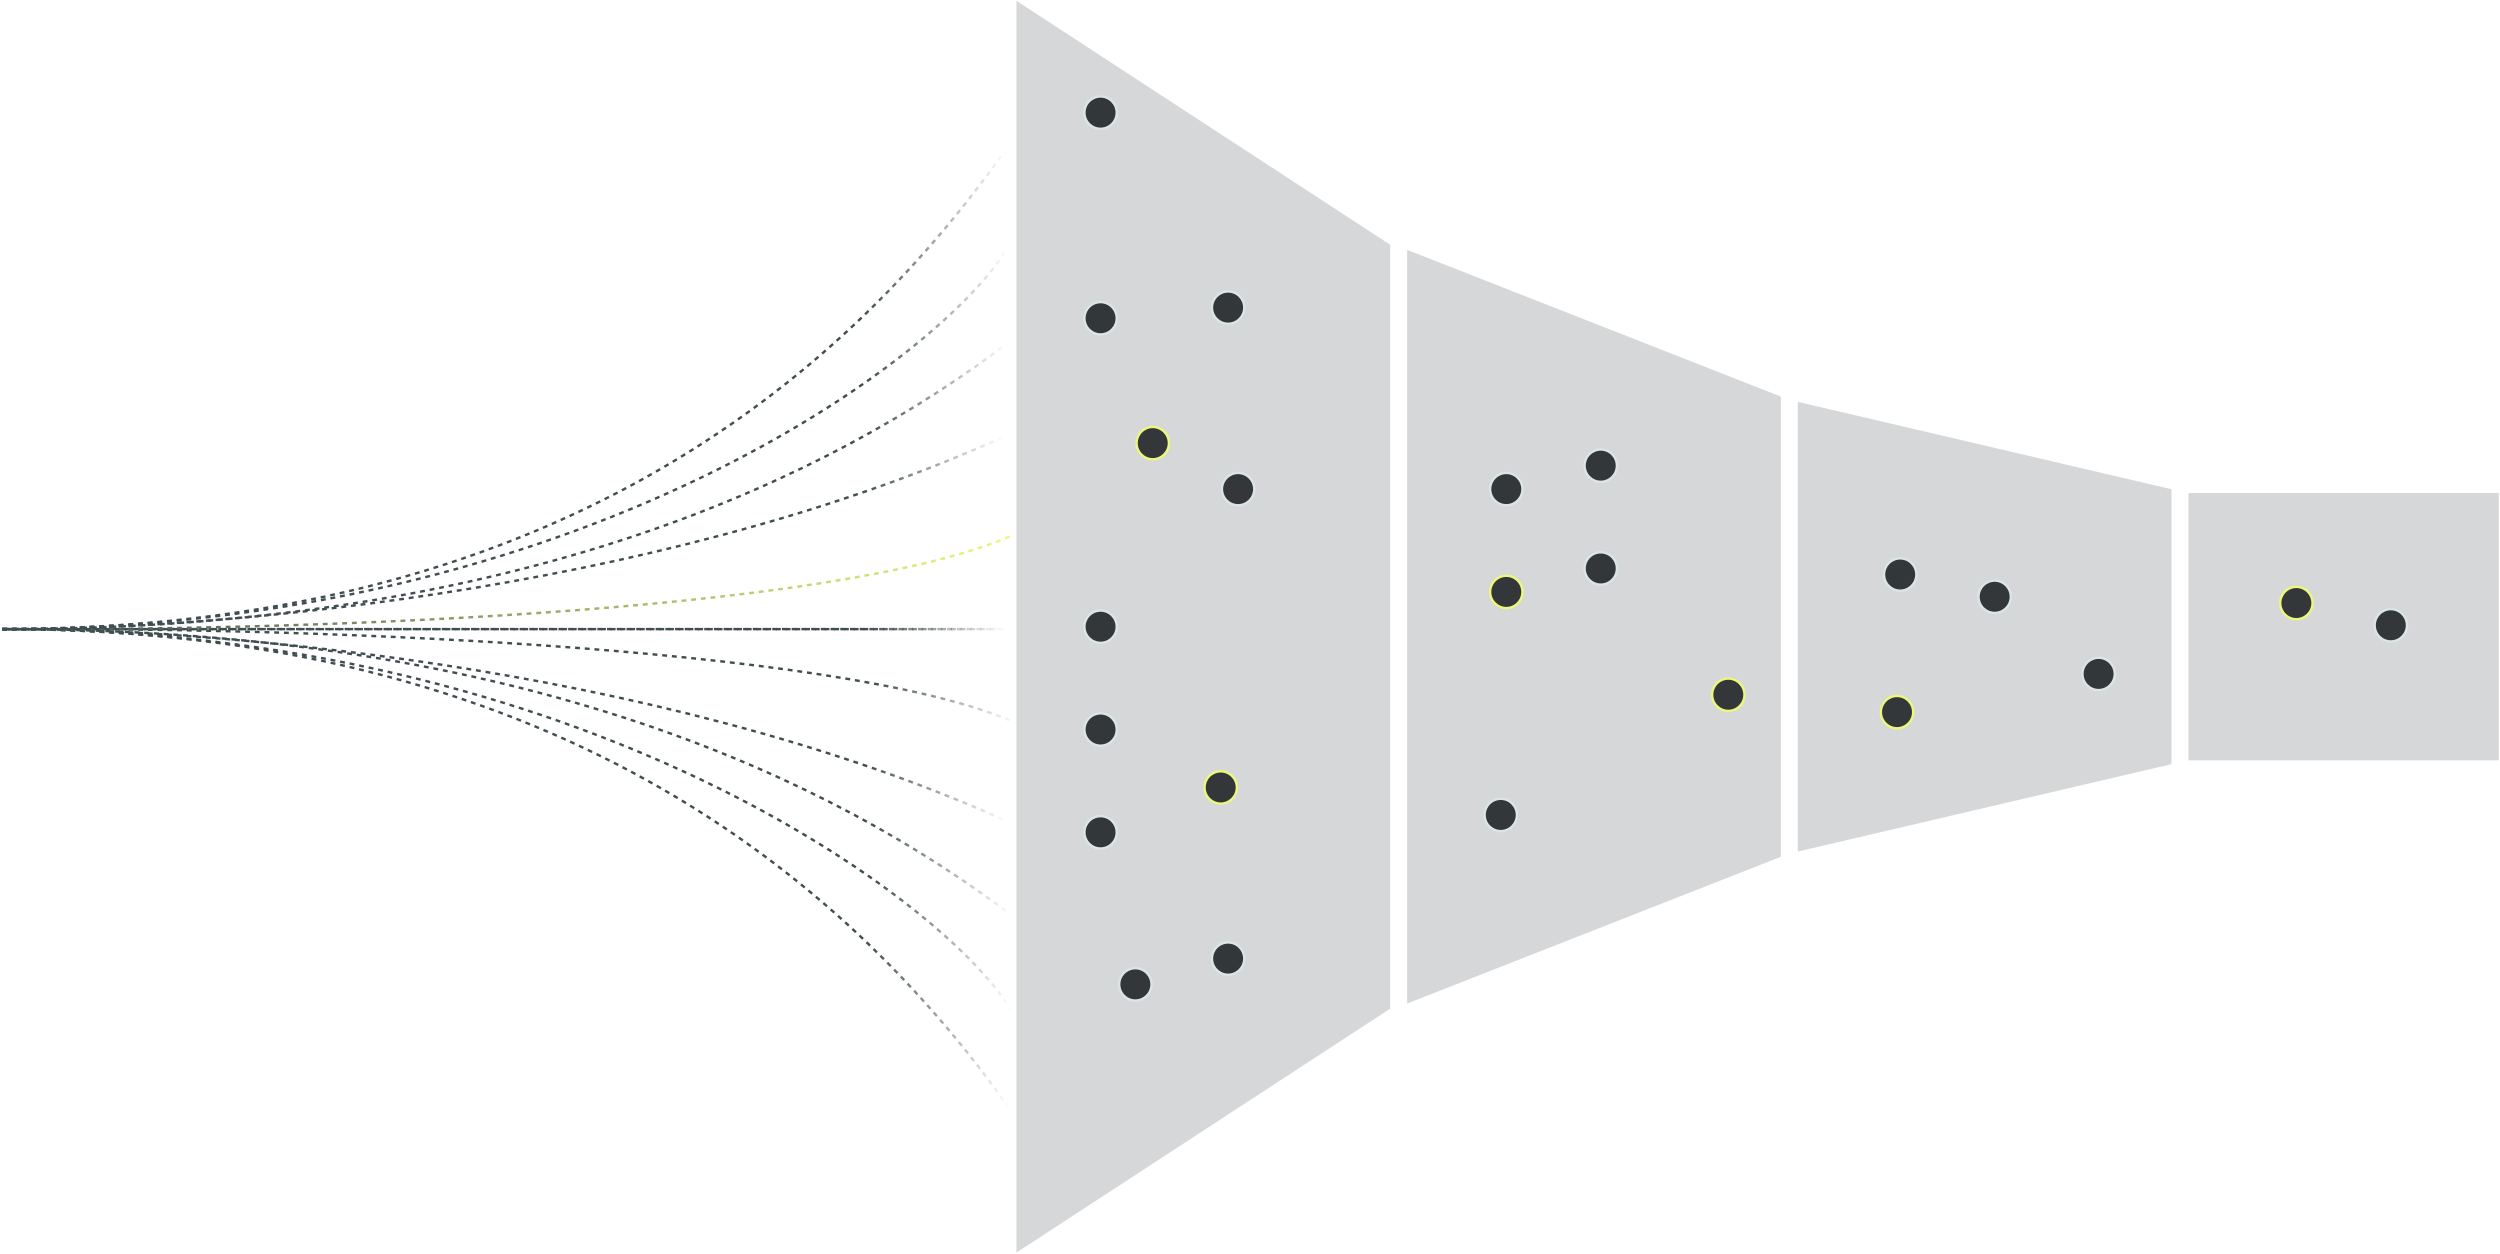
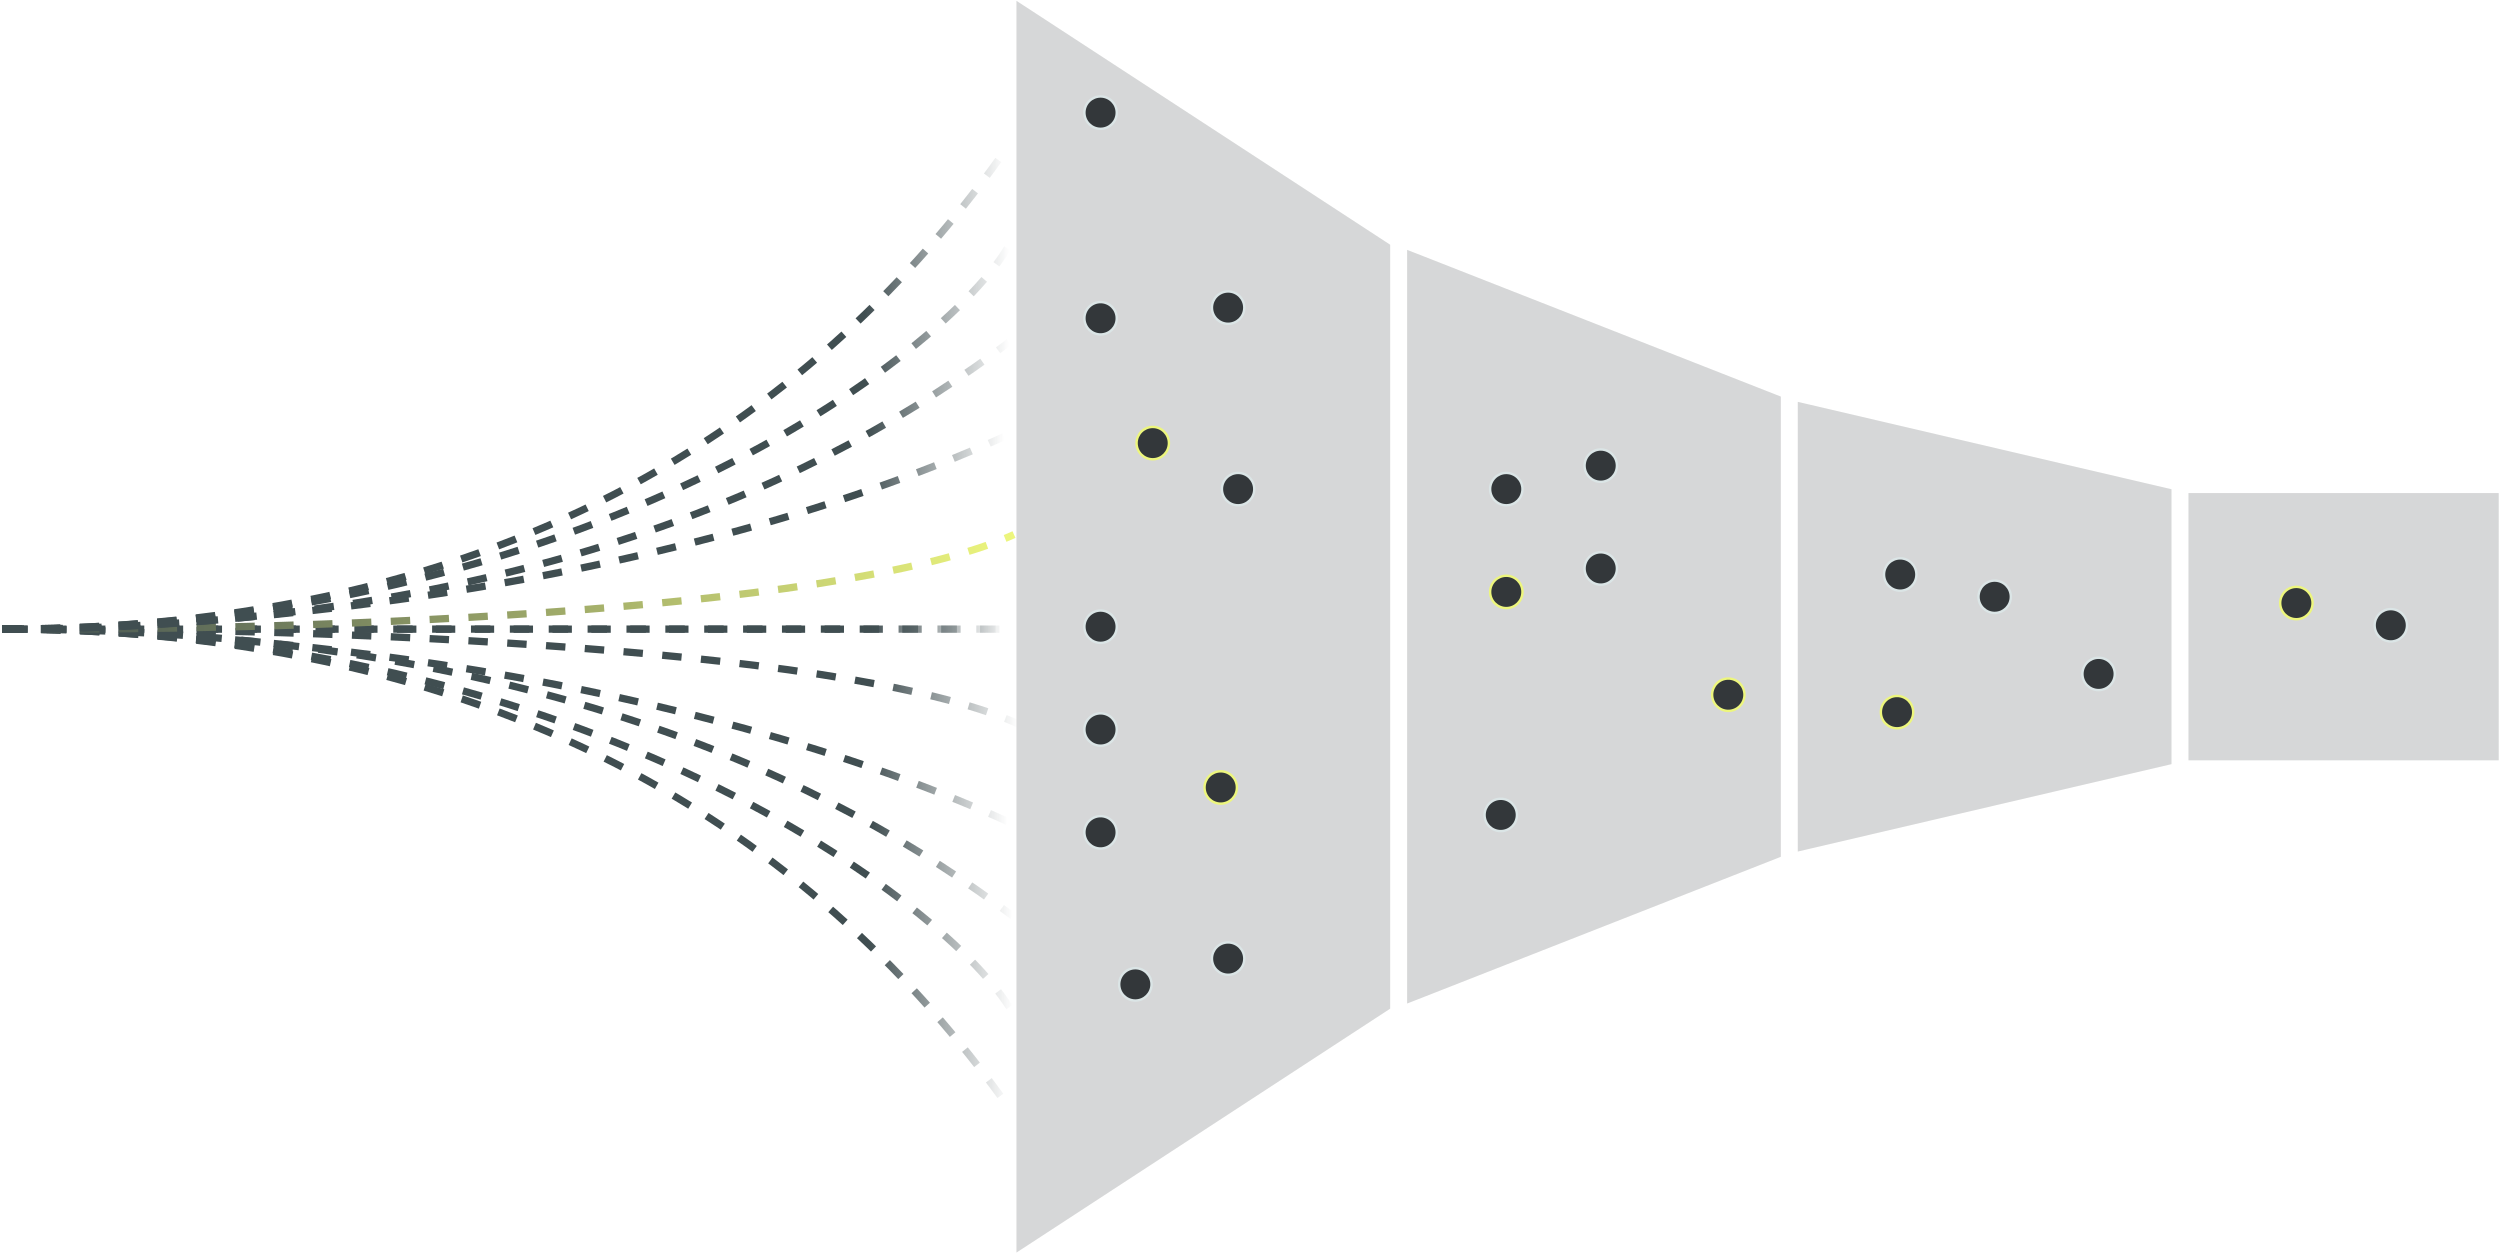
<svg xmlns="http://www.w3.org/2000/svg" width="1029" height="516" viewBox="0 0 1029 516" fill="none">
  <g opacity="0.2">
    <path fill-rule="evenodd" clip-rule="evenodd" d="M418.874 514.642L571.693 414.899L571.693 258.052L571.693 257.845L571.693 100.999L418.874 1.256L418.874 257.845L418.874 514.642Z" fill="#33373A" />
    <path d="M571.693 414.899L571.966 415.318L572.193 415.17L572.193 414.899L571.693 414.899ZM418.874 514.642L418.374 514.642L418.374 515.565L419.147 515.06L418.874 514.642ZM571.693 258.052L572.193 258.052L571.693 258.052ZM571.693 257.845L571.193 257.845L571.693 257.845ZM571.693 100.999L572.193 100.999L572.193 100.728L571.966 100.58L571.693 100.999ZM418.874 1.256L419.147 0.837L418.374 0.333L418.374 1.256L418.874 1.256ZM418.874 257.845L418.374 257.845L418.874 257.845ZM571.42 414.48L418.601 514.223L419.147 515.06L571.966 415.318L571.42 414.48ZM571.193 258.052L571.193 414.899L572.193 414.899L572.193 258.052L571.193 258.052ZM572.193 258.052L572.193 257.845L571.193 257.845L571.193 258.052L572.193 258.052ZM572.193 257.845L572.193 100.999L571.193 100.999L571.193 257.845L572.193 257.845ZM571.966 100.58L419.147 0.837L418.601 1.675L571.42 101.417L571.966 100.58ZM418.374 1.256L418.374 257.845L419.374 257.845L419.374 1.256L418.374 1.256ZM419.374 514.642L419.374 257.845L418.374 257.845L418.374 514.642L419.374 514.642Z" fill="#33373A" />
  </g>
  <g opacity="0.2">
    <path fill-rule="evenodd" clip-rule="evenodd" d="M579.673 103.573L732.492 163.574L732.492 257.847L732.492 352.323L579.673 412.323L579.673 258.049L579.673 103.573Z" fill="#33373A" />
    <path d="M732.492 163.574L732.992 163.574L732.992 163.233L732.675 163.108L732.492 163.574ZM579.673 103.573L579.856 103.108L579.173 102.84L579.173 103.573L579.673 103.573ZM732.492 257.847L732.992 257.847L732.492 257.847ZM732.492 352.323L732.675 352.788L732.992 352.664L732.992 352.323L732.492 352.323ZM579.673 412.323L579.173 412.323L579.173 413.057L579.856 412.789L579.673 412.323ZM579.673 258.049L579.173 258.049L579.673 258.049ZM732.675 163.108L579.856 103.108L579.491 104.039L732.31 164.039L732.675 163.108ZM732.992 257.847L732.992 163.574L731.992 163.574L731.992 257.847L732.992 257.847ZM731.992 257.847L731.992 352.323L732.992 352.323L732.992 257.847L731.992 257.847ZM732.31 351.857L579.491 411.858L579.856 412.789L732.675 352.788L732.31 351.857ZM580.173 412.323L580.173 258.049L579.173 258.049L579.173 412.323L580.173 412.323ZM579.173 103.573L579.173 258.049L580.173 258.049L580.173 103.573L579.173 103.573Z" fill="#33373A" />
  </g>
  <g opacity="0.2">
    <path fill-rule="evenodd" clip-rule="evenodd" d="M740.472 166.029L893.291 201.77L893.291 257.851L893.291 258.046L893.291 314.128L740.472 349.868L740.472 258.046L740.472 166.029Z" fill="#33373A" />
    <path d="M893.291 201.77L893.791 201.77L893.791 201.373L893.405 201.283L893.291 201.77ZM740.472 166.029L740.586 165.542L739.972 165.399L739.972 166.029L740.472 166.029ZM893.291 314.128L893.405 314.615L893.791 314.524L893.791 314.128L893.291 314.128ZM740.472 349.868L739.972 349.868L739.972 350.499L740.586 350.355L740.472 349.868ZM740.472 258.046L739.972 258.046L740.472 258.046ZM893.405 201.283L740.586 165.542L740.358 166.516L893.177 202.256L893.405 201.283ZM893.791 257.851L893.791 201.77L892.791 201.77L892.791 257.851L893.791 257.851ZM892.791 257.851L892.791 258.046L893.791 258.046L893.791 257.851L892.791 257.851ZM892.791 258.046L892.791 314.128L893.791 314.128L893.791 258.046L892.791 258.046ZM893.177 313.641L740.358 349.381L740.586 350.355L893.405 314.615L893.177 313.641ZM740.972 349.868L740.972 258.046L739.972 258.046L739.972 349.868L740.972 349.868ZM739.972 166.029L739.972 258.046L740.972 258.046L740.972 166.029L739.972 166.029Z" fill="#33373A" />
  </g>
  <rect opacity="0.2" x="901.271" y="312.452" width="109.007" height="126.704" transform="rotate(-90 901.271 312.452)" fill="#33373A" stroke="#33373A" />
-   <path d="M3.39 258.956C100.512 258.956 318.762 258.956 414.788 258.956" stroke="url(#paint0_linear_76_1171)" stroke-dasharray="2 2" />
-   <path d="M0.888 258.929C108.954 258.157 345.008 264.514 418.874 297.856" stroke="url(#paint1_linear_76_1171)" stroke-dasharray="2 2" />
-   <path d="M0.848 258.948C77.11 258.33 268.694 272.201 414.785 338.145" stroke="url(#paint2_linear_76_1171)" stroke-dasharray="2 2" />
-   <path d="M3.39 258.957C216.784 258.957 343.998 321.937 416.84 377.045" stroke="url(#paint3_linear_76_1171)" stroke-dasharray="2 2" />
-   <path d="M0.848 258.928C239.89 258.928 391.189 371.95 416.838 416.87" stroke="url(#paint4_linear_76_1171)" stroke-dasharray="2 2" />
-   <path d="M1.057 258.928C224.71 258.928 346.862 359.262 415.803 456.696" stroke="url(#paint5_linear_76_1171)" stroke-dasharray="2 2" />
-   <path d="M1.85 258.94C98.972 258.94 317.223 258.94 413.249 258.94" stroke="url(#paint6_linear_76_1171)" stroke-dasharray="2 2" />
-   <path d="M0.881 258.938C108.946 259.71 343.487 253.383 417.353 220.041" stroke="url(#paint7_linear_76_1171)" stroke-dasharray="2 2" />
-   <path d="M0.865 258.938C77.126 259.555 267.158 245.696 413.249 179.752" stroke="url(#paint8_linear_76_1171)" stroke-dasharray="2 2" />
-   <path d="M1.85 258.941C215.244 258.941 342.459 195.96 415.301 140.853" stroke="url(#paint9_linear_76_1171)" stroke-dasharray="2 2" />
-   <path d="M0.825 258.938C239.867 258.938 389.652 145.946 415.301 101.026" stroke="url(#paint10_linear_76_1171)" stroke-dasharray="2 2" />
-   <path d="M0.881 258.937C224.534 258.937 345.334 158.635 414.275 61.2" stroke="url(#paint11_linear_76_1171)" stroke-dasharray="2 2" />
+   <path d="M3.39 258.956C100.512 258.956 318.762 258.956 414.788 258.956" stroke="url(#paint0_linear_76_1171)" stroke-width="3" stroke-dasharray="8 8" />
+   <path d="M0.888 258.929C108.954 258.157 345.008 264.514 418.874 297.856" stroke="url(#paint1_linear_76_1171)" stroke-width="3" stroke-dasharray="8 8" />
+   <path d="M0.848 258.948C77.11 258.33 268.694 272.201 414.785 338.145" stroke="url(#paint2_linear_76_1171)" stroke-width="3" stroke-dasharray="8 8" />
+   <path d="M3.39 258.957C216.784 258.957 343.998 321.937 416.84 377.045" stroke="url(#paint3_linear_76_1171)" stroke-width="3" stroke-dasharray="8 8" />
+   <path d="M0.848 258.928C239.89 258.928 391.189 371.95 416.838 416.87" stroke="url(#paint4_linear_76_1171)" stroke-width="3" stroke-dasharray="8 8" />
+   <path d="M1.057 258.928C224.71 258.928 346.862 359.262 415.803 456.696" stroke="url(#paint5_linear_76_1171)" stroke-width="3" stroke-dasharray="8 8" />
+   <path d="M1.85 258.94C98.972 258.94 317.223 258.94 413.249 258.94" stroke="url(#paint6_linear_76_1171)" stroke-width="3" stroke-dasharray="8 8" />
+   <path d="M0.881 258.938C108.946 259.71 343.487 253.383 417.353 220.041" stroke="url(#paint7_linear_76_1171)" stroke-width="3" stroke-dasharray="8 8" />
+   <path d="M0.865 258.938C77.126 259.555 267.158 245.696 413.249 179.752" stroke="url(#paint8_linear_76_1171)" stroke-width="3" stroke-dasharray="8 8" />
+   <path d="M1.85 258.941C215.244 258.941 342.459 195.96 415.301 140.853" stroke="url(#paint9_linear_76_1171)" stroke-width="3" stroke-dasharray="8 8" />
+   <path d="M0.825 258.938C239.867 258.938 389.652 145.946 415.301 101.026" stroke="url(#paint10_linear_76_1171)" stroke-width="3" stroke-dasharray="8 8" />
+   <path d="M0.881 258.937C224.534 258.937 345.334 158.635 414.275 61.2" stroke="url(#paint11_linear_76_1171)" stroke-width="3" stroke-dasharray="8 8" />
  <circle cx="467.313" cy="405.166" r="6.659" transform="rotate(-90 467.313 405.166)" fill="#33373A" stroke="#DBE5E6" />
  <circle cx="505.495" cy="394.56" r="6.659" transform="rotate(-90 505.495 394.56)" fill="#33373A" stroke="#DBE5E6" />
  <circle cx="452.995" cy="342.589" r="6.659" transform="rotate(-90 452.995 342.589)" fill="#33373A" stroke="#DBE5E6" />
  <circle cx="452.995" cy="300.271" r="6.659" transform="rotate(-90 452.995 300.271)" fill="#33373A" stroke="#DBE5E6" />
  <circle cx="617.709" cy="335.43" r="6.659" transform="rotate(-90 617.709 335.43)" fill="#33373A" stroke="#DBE5E6" />
  <circle cx="619.991" cy="243.634" r="6.659" transform="rotate(-90 619.991 243.634)" fill="#33373A" stroke="#EDF67D" />
  <circle cx="619.991" cy="201.315" r="6.659" transform="rotate(-90 619.991 201.315)" fill="#33373A" stroke="#DBE5E6" />
  <circle cx="711.369" cy="285.952" r="6.659" transform="rotate(-90 711.369 285.952)" fill="#33373A" stroke="#EDF67D" />
  <circle cx="780.816" cy="293.111" r="6.659" transform="rotate(-90 780.816 293.111)" fill="#33373A" stroke="#EDF67D" />
  <circle cx="782.127" cy="236.475" r="6.659" transform="rotate(-90 782.127 236.475)" fill="#33373A" stroke="#DBE5E6" />
  <circle cx="821.005" cy="245.63" r="6.659" transform="rotate(-90 821.005 245.63)" fill="#33373A" stroke="#DBE5E6" />
  <circle cx="945.185" cy="248.211" r="6.659" transform="rotate(-90 945.185 248.211)" fill="#33373A" stroke="#EDF67D" />
  <circle cx="984.061" cy="257.367" r="6.659" transform="rotate(-90 984.061 257.367)" fill="#33373A" stroke="#DBE5E6" />
  <circle cx="863.786" cy="277.387" r="6.659" transform="rotate(-90 863.786 277.387)" fill="#33373A" stroke="#DBE5E6" />
  <circle cx="658.869" cy="233.982" r="6.659" transform="rotate(-90 658.869 233.982)" fill="#33373A" stroke="#DBE5E6" />
  <circle cx="658.868" cy="191.663" r="6.659" transform="rotate(-90 658.868 191.663)" fill="#33373A" stroke="#DBE5E6" />
  <circle cx="502.443" cy="324.125" r="6.659" transform="rotate(-90 502.443 324.125)" fill="#33373A" stroke="#EDF67D" />
  <circle cx="452.995" cy="257.952" r="6.659" transform="rotate(-90 452.995 257.952)" fill="#33373A" stroke="#DBE5E6" />
  <circle cx="474.472" cy="182.384" r="6.659" transform="rotate(-90 474.472 182.384)" fill="#33373A" stroke="#EDF67D" />
  <circle cx="509.602" cy="201.315" r="6.659" transform="rotate(-90 509.602 201.315)" fill="#33373A" stroke="#DBE5E6" />
  <circle cx="452.995" cy="130.997" r="6.659" transform="rotate(-90 452.995 130.997)" fill="#33373A" stroke="#DBE5E6" />
  <circle cx="505.495" cy="126.615" r="6.659" transform="rotate(-90 505.495 126.615)" fill="#33373A" stroke="#DBE5E6" />
  <circle cx="452.995" cy="46.36" r="6.659" transform="rotate(-90 452.995 46.3604)" fill="#33373A" stroke="#DBE5E6" />
  <defs>
    <linearGradient id="paint0_linear_76_1171" x1="3.39" y1="258.456" x2="414.788" y2="258.456" gradientUnits="userSpaceOnUse">
      <stop offset="0.859" stop-color="#404E51" />
      <stop offset="1" stop-color="#404E51" stop-opacity="0" />
    </linearGradient>
    <linearGradient id="paint1_linear_76_1171" x1="0.888" y1="278.363" x2="418.874" y2="278.363" gradientUnits="userSpaceOnUse">
      <stop offset="0.859" stop-color="#404E51" />
      <stop offset="1" stop-color="#404E51" stop-opacity="0" />
    </linearGradient>
    <linearGradient id="paint2_linear_76_1171" x1="0.848" y1="298.537" x2="414.785" y2="298.537" gradientUnits="userSpaceOnUse">
      <stop offset="0.859" stop-color="#404E51" />
      <stop offset="1" stop-color="#404E51" stop-opacity="0" />
    </linearGradient>
    <linearGradient id="paint3_linear_76_1171" x1="3.39" y1="318.001" x2="416.84" y2="318.001" gradientUnits="userSpaceOnUse">
      <stop offset="0.859" stop-color="#404E51" />
      <stop offset="1" stop-color="#404E51" stop-opacity="0" />
    </linearGradient>
    <linearGradient id="paint4_linear_76_1171" x1="0.848" y1="337.899" x2="416.838" y2="337.899" gradientUnits="userSpaceOnUse">
      <stop offset="0.859" stop-color="#404E51" />
      <stop offset="1" stop-color="#404E51" stop-opacity="0" />
    </linearGradient>
    <linearGradient id="paint5_linear_76_1171" x1="1.057" y1="357.812" x2="415.803" y2="357.812" gradientUnits="userSpaceOnUse">
      <stop offset="0.859" stop-color="#404E51" />
      <stop offset="1" stop-color="#404E51" stop-opacity="0" />
    </linearGradient>
    <linearGradient id="paint6_linear_76_1171" x1="1.85" y1="259.44" x2="413.249" y2="259.44" gradientUnits="userSpaceOnUse">
      <stop offset="0.859" stop-color="#404E51" />
      <stop offset="1" stop-color="#404E51" stop-opacity="0" />
    </linearGradient>
    <linearGradient id="paint7_linear_76_1171" x1="0.881" y1="239.52" x2="417.353" y2="239.519" gradientUnits="userSpaceOnUse">
      <stop stop-color="#404E51" />
      <stop offset="1" stop-color="#EDF67D" />
    </linearGradient>
    <linearGradient id="paint8_linear_76_1171" x1="0.865" y1="219.355" x2="413.249" y2="219.355" gradientUnits="userSpaceOnUse">
      <stop offset="0.859" stop-color="#404E51" />
      <stop offset="1" stop-color="#404E51" stop-opacity="0" />
    </linearGradient>
    <linearGradient id="paint9_linear_76_1171" x1="1.85" y1="199.897" x2="415.301" y2="199.897" gradientUnits="userSpaceOnUse">
      <stop offset="0.859" stop-color="#404E51" />
      <stop offset="1" stop-color="#404E51" stop-opacity="0" />
    </linearGradient>
    <linearGradient id="paint10_linear_76_1171" x1="0.825" y1="179.982" x2="415.301" y2="179.982" gradientUnits="userSpaceOnUse">
      <stop offset="0.859" stop-color="#404E51" />
      <stop offset="1" stop-color="#404E51" stop-opacity="0" />
    </linearGradient>
    <linearGradient id="paint11_linear_76_1171" x1="0.881" y1="160.069" x2="414.275" y2="160.069" gradientUnits="userSpaceOnUse">
      <stop offset="0.859" stop-color="#404E51" />
      <stop offset="1" stop-color="#404E51" stop-opacity="0" />
    </linearGradient>
  </defs>
</svg>
